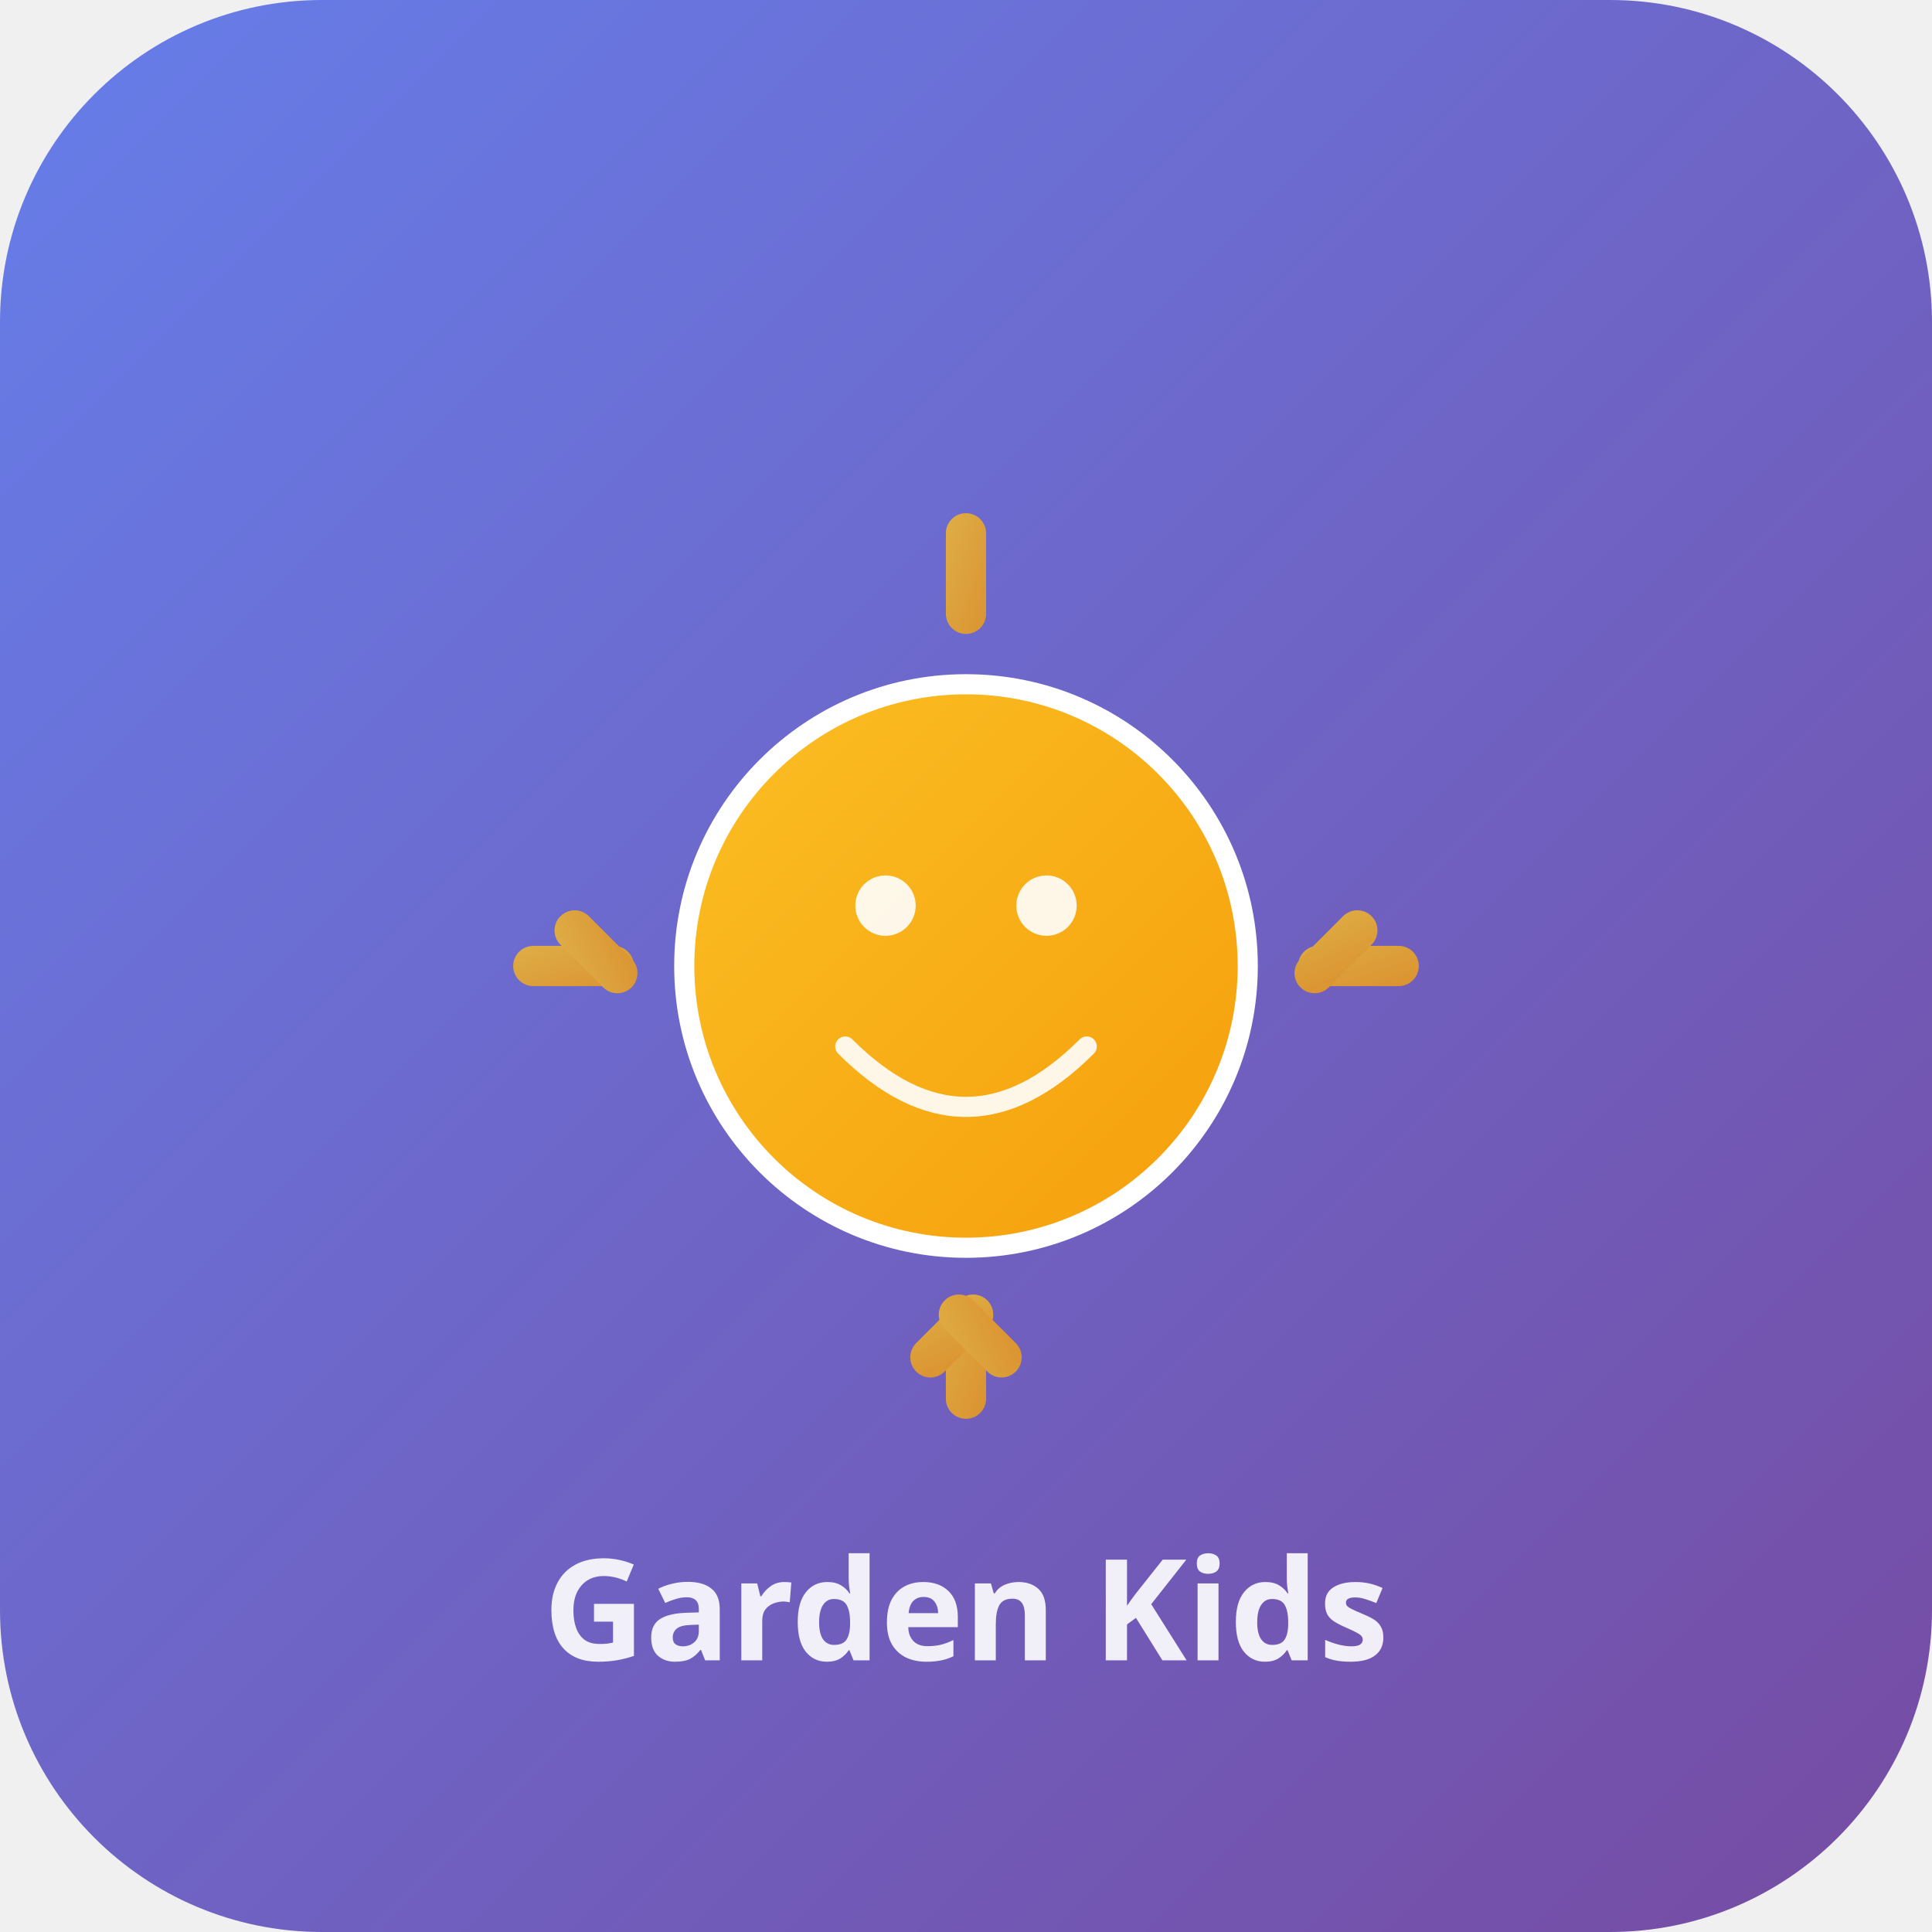
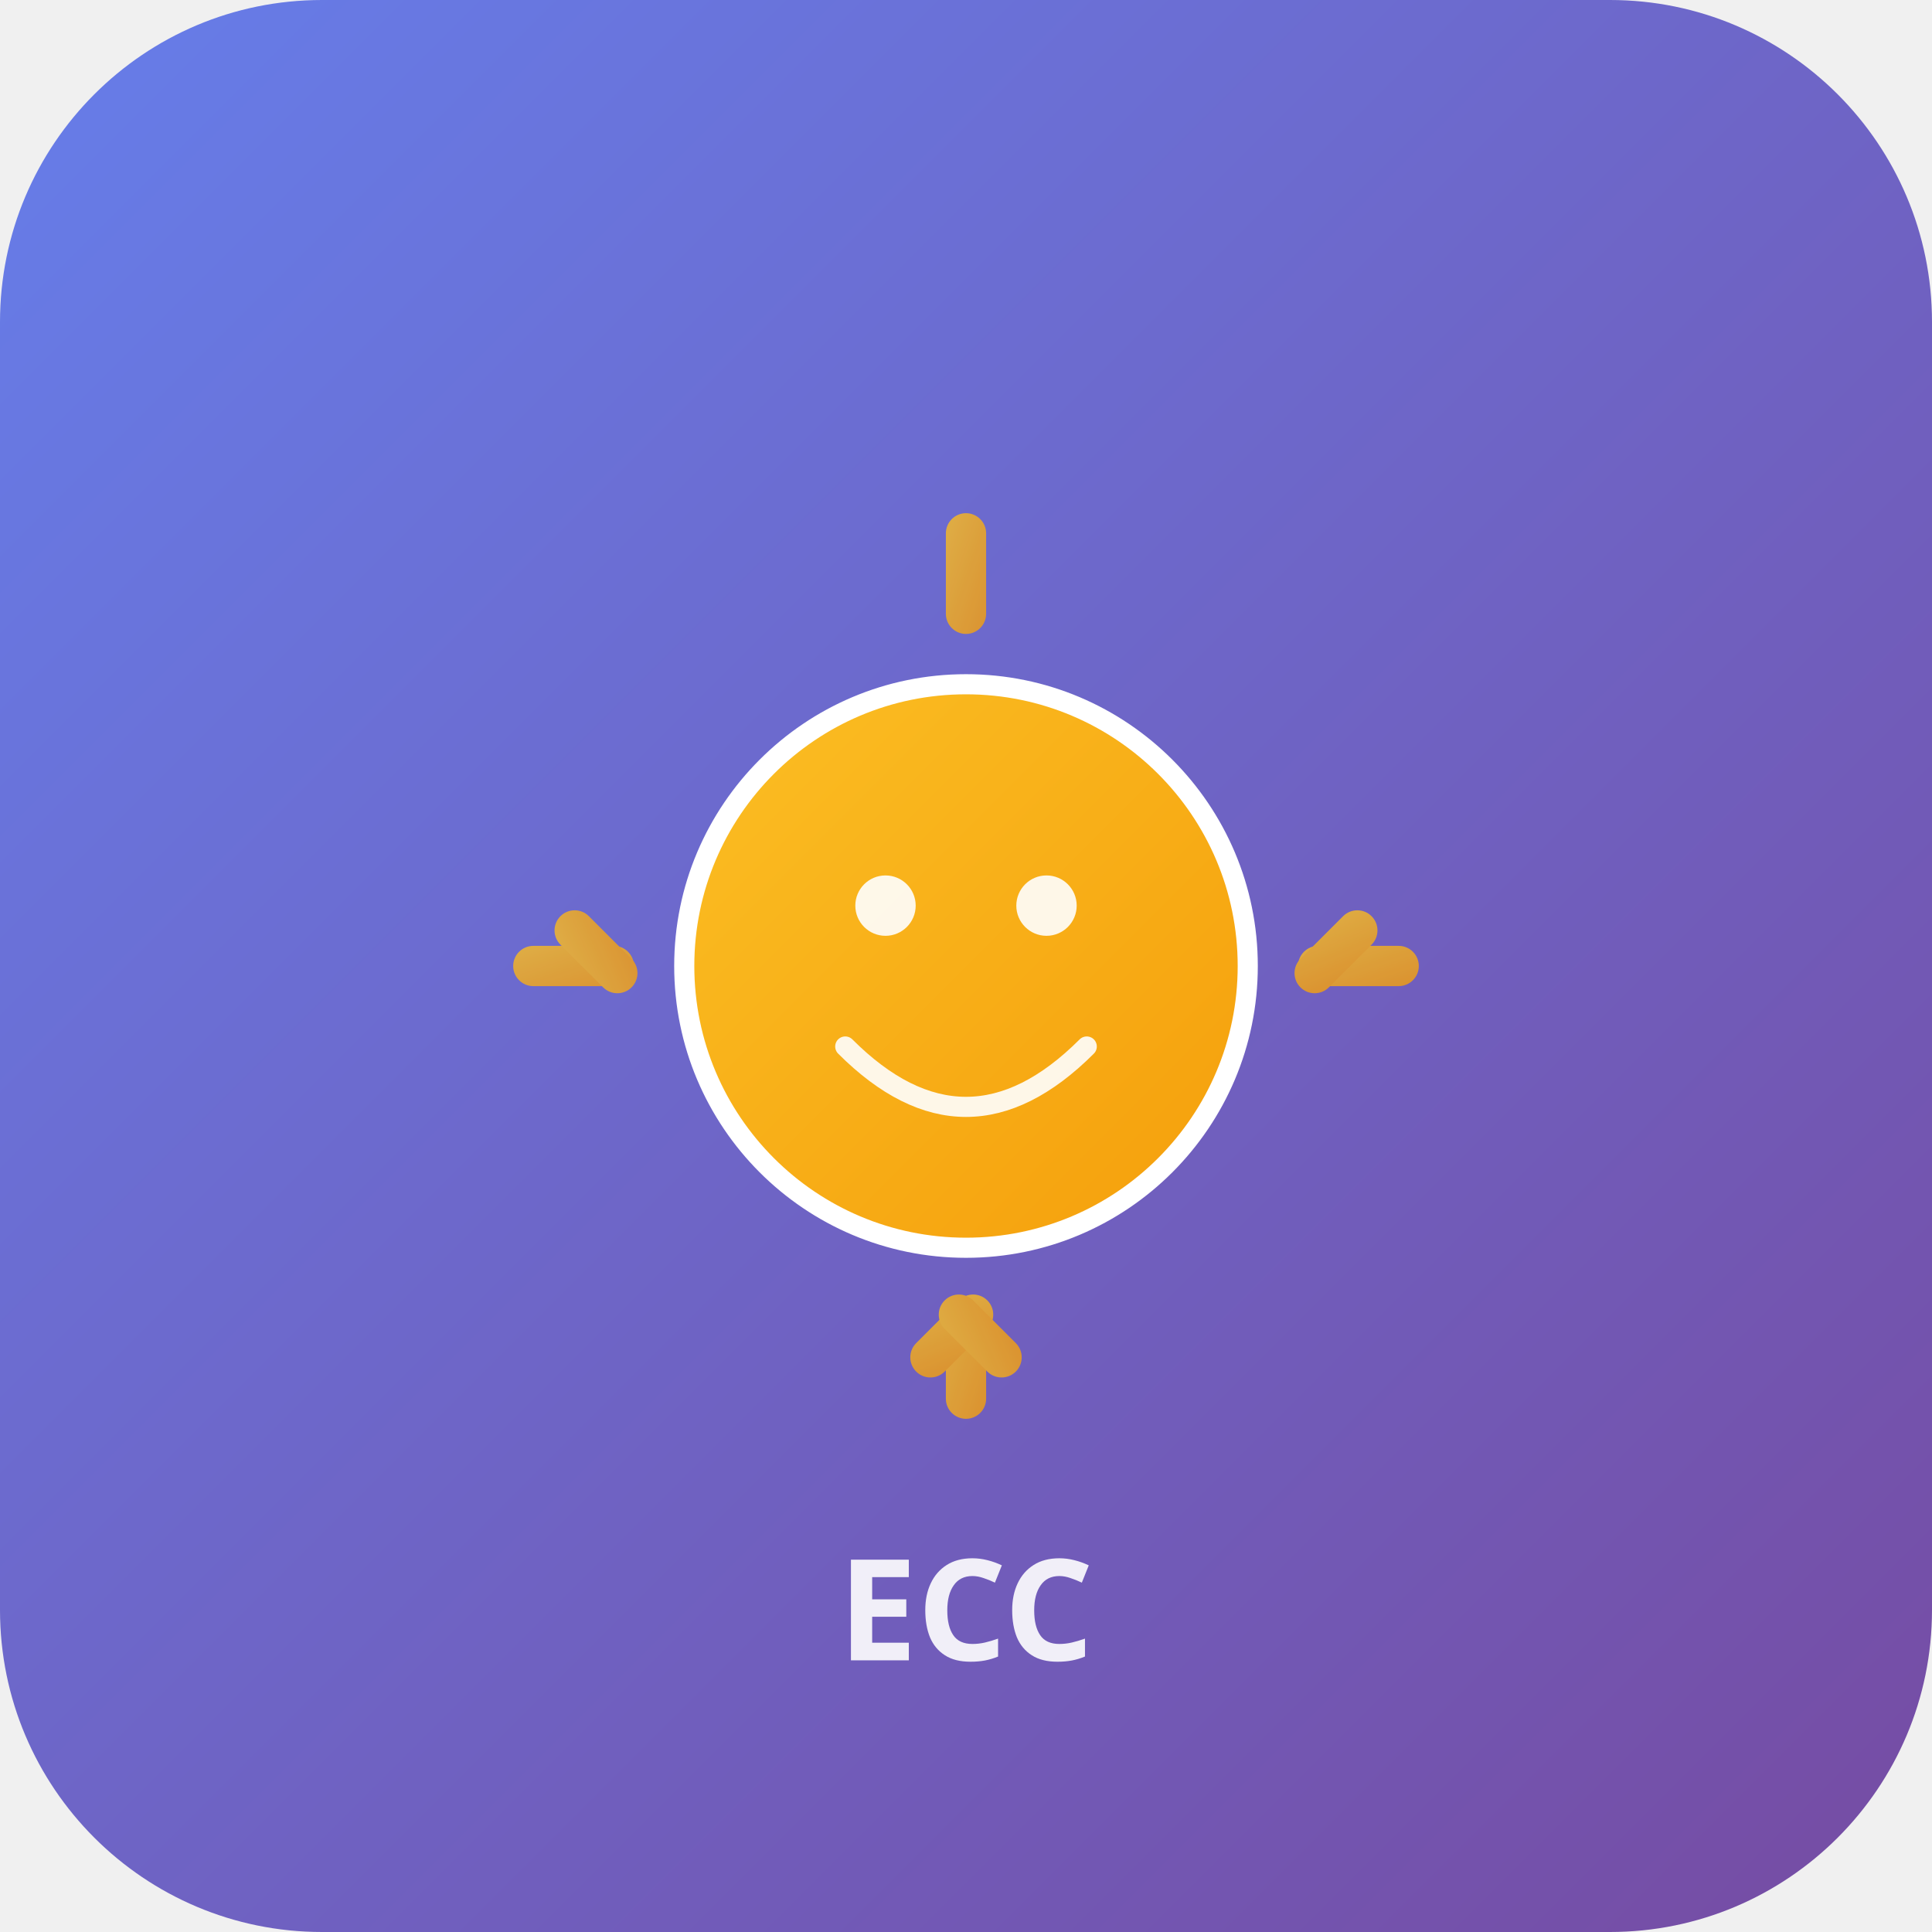
<svg xmlns="http://www.w3.org/2000/svg" width="192" height="192" viewBox="0 0 192 192">
  <defs>
    <linearGradient id="bgGradient" x1="0%" y1="0%" x2="100%" y2="100%">
      <stop offset="0%" style="stop-color:#667eea;stop-opacity:1" />
      <stop offset="100%" style="stop-color:#764ba2;stop-opacity:1" />
    </linearGradient>
    <linearGradient id="sunGradient" x1="0%" y1="0%" x2="100%" y2="100%">
      <stop offset="0%" style="stop-color:#fbbf24;stop-opacity:1" />
      <stop offset="100%" style="stop-color:#f59e0b;stop-opacity:1" />
    </linearGradient>
  </defs>
  <rect width="192" height="192" rx="32" fill="url(#bgGradient)" />
  <g transform="translate(96,96)">
    <g fill="url(#sunGradient)" opacity="0.8">
      <rect x="-2" y="-45" width="4" height="12" rx="2" />
      <rect x="-2" y="33" width="4" height="12" rx="2" />
      <rect x="33" y="-2" width="12" height="4" rx="2" />
      <rect x="-45" y="-2" width="12" height="4" rx="2" />
      <rect x="23" y="-32" width="4" height="10" rx="2" transform="rotate(45)" />
      <rect x="23" y="22" width="4" height="10" rx="2" transform="rotate(45)" />
      <rect x="-27" y="-32" width="4" height="10" rx="2" transform="rotate(-45)" />
      <rect x="-27" y="22" width="4" height="10" rx="2" transform="rotate(-45)" />
    </g>
    <circle cx="0" cy="0" r="28" fill="url(#sunGradient)" stroke="#ffffff" stroke-width="2" />
    <circle cx="-8" cy="-6" r="3" fill="#ffffff" opacity="0.9" />
    <circle cx="8" cy="-6" r="3" fill="#ffffff" opacity="0.9" />
    <path d="M -12 8 Q 0 20 12 8" stroke="#ffffff" stroke-width="2" fill="none" stroke-linecap="round" opacity="0.9" />
  </g>
-   <text x="96" y="165" text-anchor="middle" fill="#ffffff" font-family="system-ui, sans-serif" font-size="14" font-weight="600" opacity="0.9">Garden Kids</text>
+   <text x="96" y="165" text-anchor="middle" fill="#ffffff" font-family="system-ui, sans-serif" font-size="14" font-weight="600" opacity="0.9">ECC</text>
</svg>
